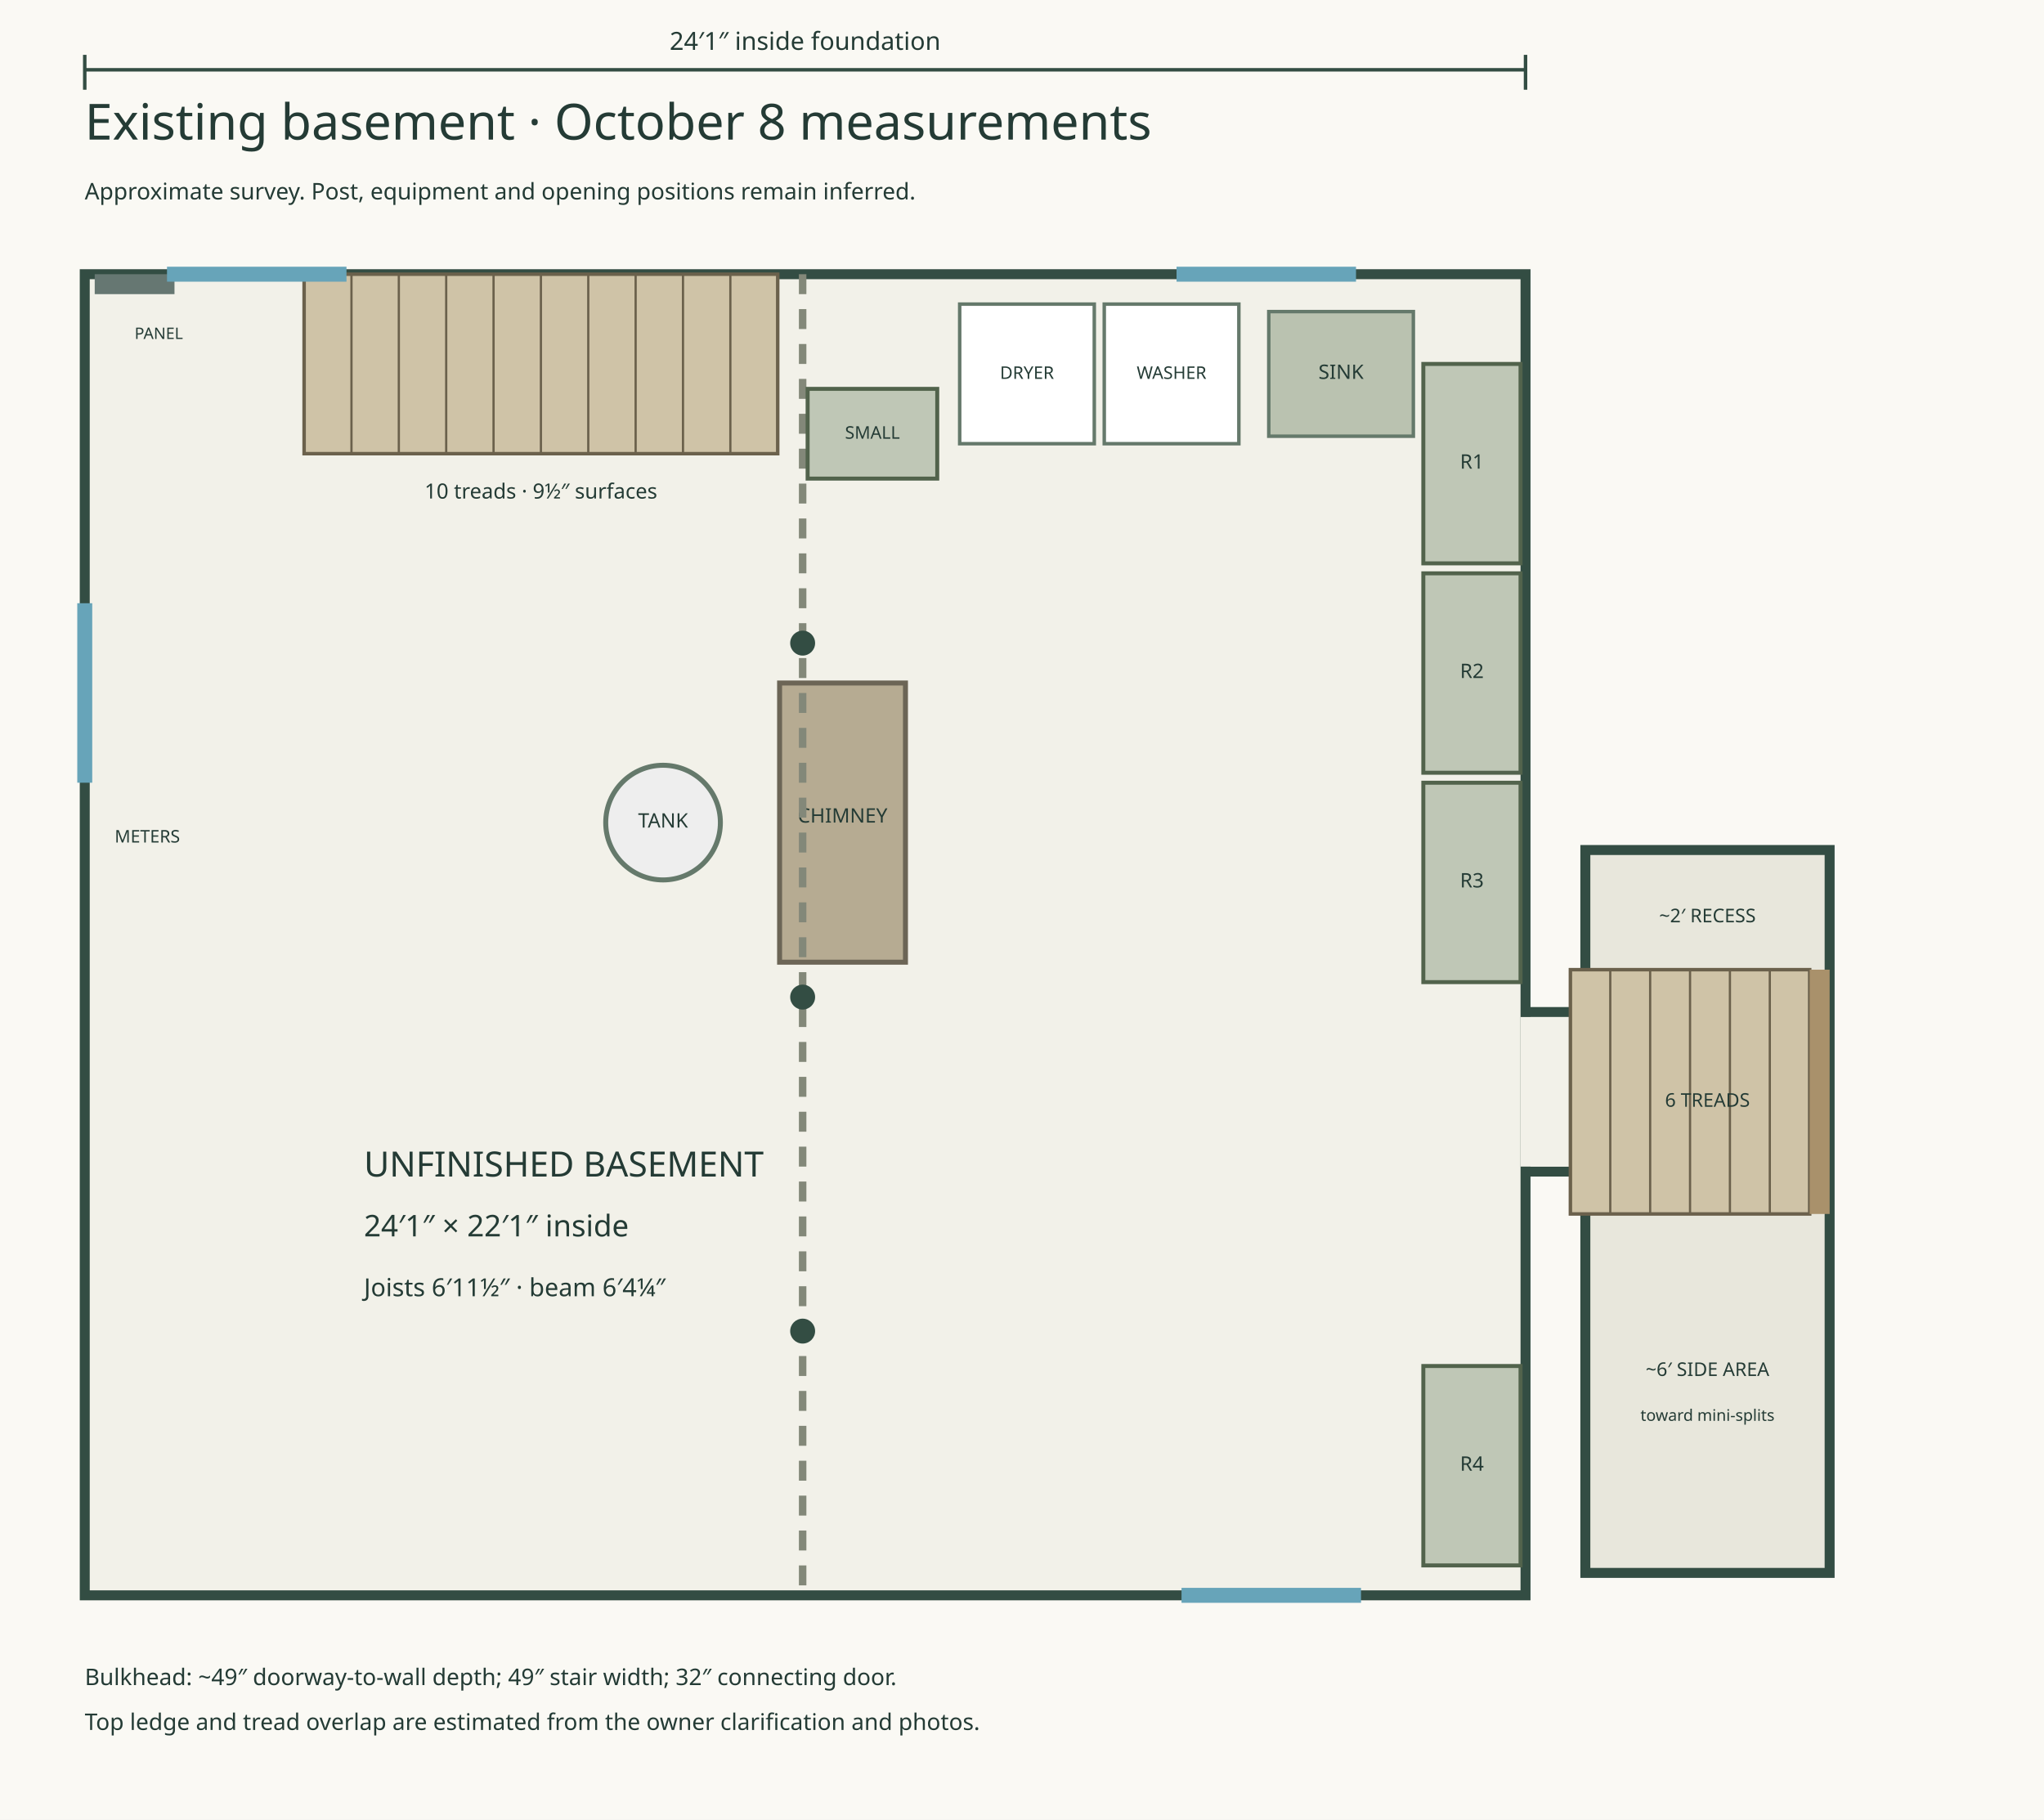
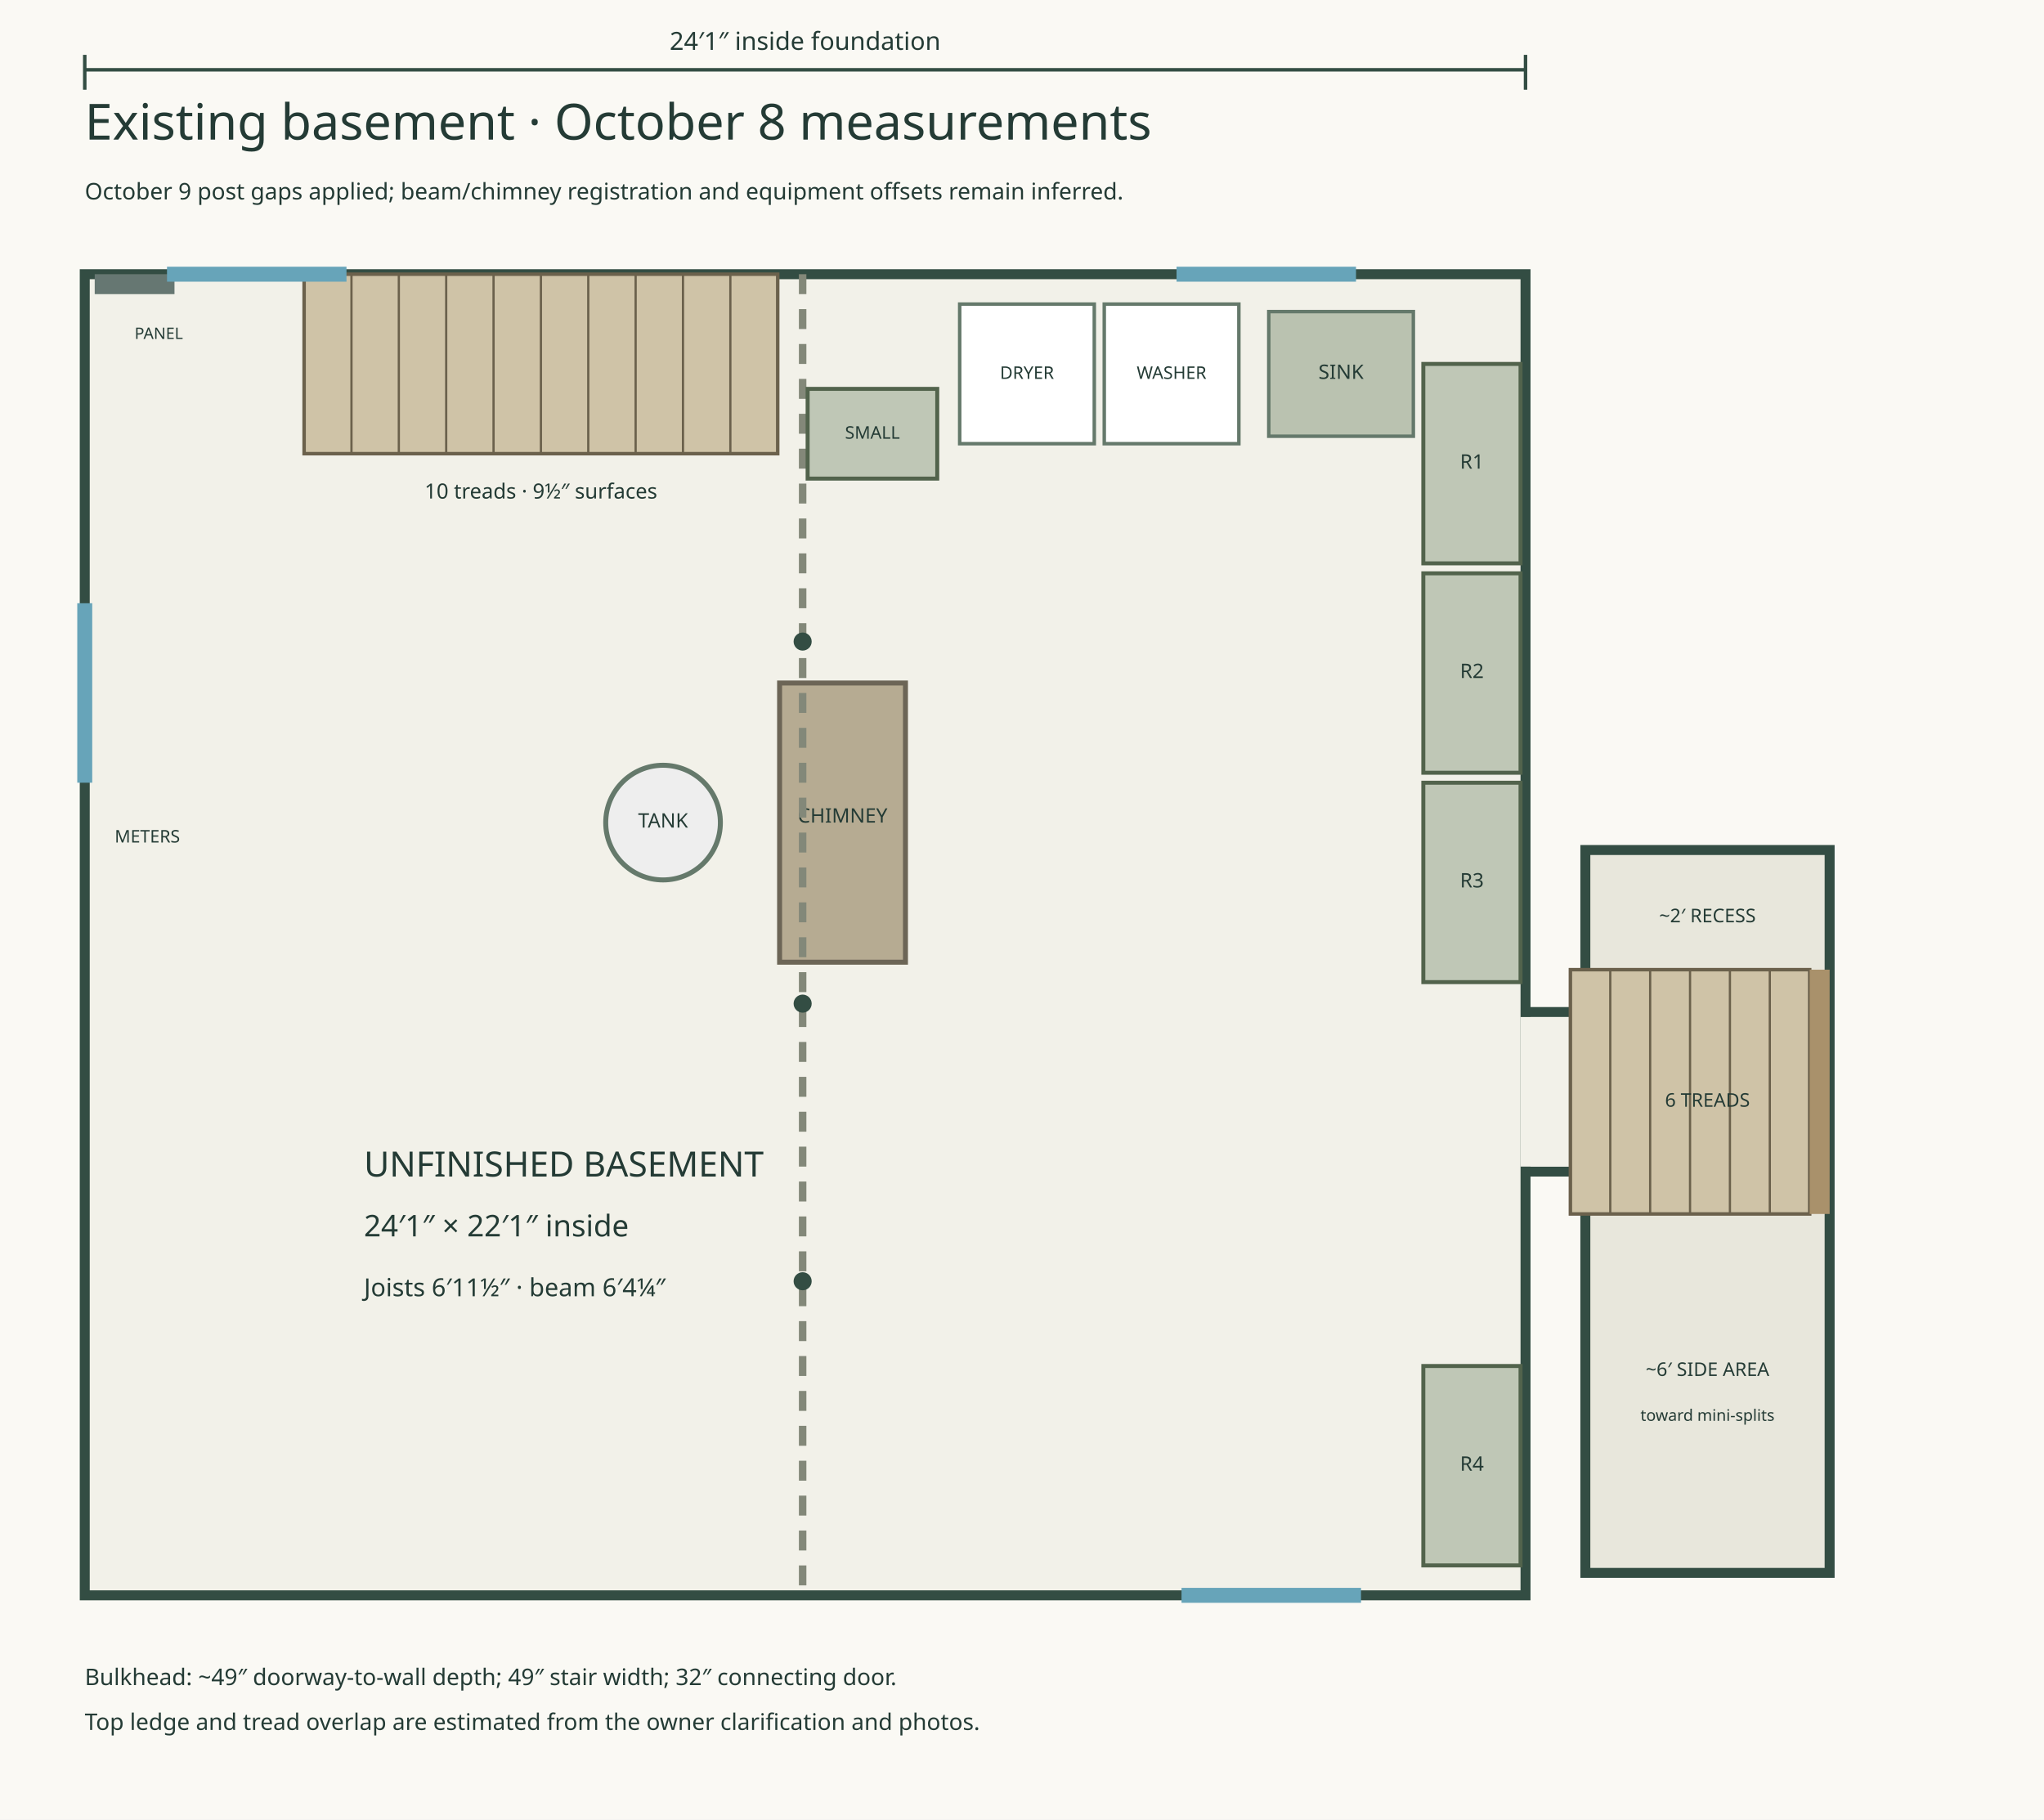
<svg xmlns="http://www.w3.org/2000/svg" viewBox="-5 -43 410 365" role="img" aria-label="Measured unfinished basement floor plan">
  <rect x="-5" y="-43" width="410" height="365" fill="#faf9f4" />
  <text x="12" y="-15" font-size="10" fill="#243b35" text-anchor="start" font-family="system-ui,sans-serif">Existing basement · October 8 measurements</text>
-   <text x="12" y="-3" font-size="4.6" fill="#243b35" text-anchor="start" font-family="system-ui,sans-serif">Approximate survey. Post, equipment and opening positions remain inferred.</text>
+   <text x="12" y="-3" font-size="4.6" fill="#243b35" text-anchor="start" font-family="system-ui,sans-serif">October 9 post gaps applied; beam/chimney registration and equipment offsets remain inferred.</text>
  <line x1="12" y1="-29" x2="301" y2="-29" stroke="#334d43" stroke-width="0.7" />
  <line x1="12" y1="-32" x2="12" y2="-25" stroke="#334d43" stroke-width="0.7" />
  <line x1="301" y1="-32" x2="301" y2="-25" stroke="#334d43" stroke-width="0.7" />
  <text x="156.5" y="-33" font-size="5" fill="#243b35" text-anchor="middle" font-family="system-ui,sans-serif">24′1″ inside foundation</text>
  <text x="12" y="295" font-size="4.6" fill="#243b35" text-anchor="start" font-family="system-ui,sans-serif">Bulkhead: ~49″ doorway-to-wall depth; 49″ stair width; 32″ connecting door.</text>
  <text x="12" y="304" font-size="4.6" fill="#243b35" text-anchor="start" font-family="system-ui,sans-serif">Top ledge and tread overlap are estimated from the owner clarification and photos.</text>
  <g id="existing-plan">
    <rect x="12.000" y="12.000" width="289.000" height="265.000" fill="#f2f1e9" stroke="#334d43" stroke-width="2" />
    <rect x="313.000" y="127.500" width="49.000" height="145.000" fill="#e8e7dc" stroke="#334d43" stroke-width="2" />
    <line x1="301" y1="160" x2="313" y2="160" stroke="#334d43" stroke-width="2" />
    <line x1="301" y1="192" x2="313" y2="192" stroke="#334d43" stroke-width="2" />
    <rect x="300.000" y="161.000" width="14.000" height="30.000" fill="#f2f1e9" stroke="none" stroke-width="1" />
    <rect x="151.375" y="94.000" width="25.250" height="56.000" fill="#b6ab92" stroke="#6c6556" stroke-width="1" />
    <text x="164" y="122" font-size="4" fill="#243b35" text-anchor="middle" font-family="system-ui,sans-serif">CHIMNEY</text>
    <line x1="156" y1="12" x2="156" y2="277" stroke="#838879" stroke-width="1.5" stroke-dasharray="4 3" />
-     <circle cx="156" cy="86" r="2.5" fill="#334d43" />
-     <circle cx="156" cy="157" r="2.5" fill="#334d43" />
-     <circle cx="156" cy="224" r="2.5" fill="#334d43" />
+     <circle cx="156" cy="85.688" r="1.812" fill="#334d43" />
+     <circle cx="156" cy="158.312" r="1.812" fill="#334d43" />
+     <circle cx="156" cy="214" r="1.812" fill="#334d43" />
    <rect x="56.000" y="12.000" width="95.000" height="36.000" fill="#cfc3a7" stroke="#6b614c" stroke-width="0.7" />
    <line x1="65.5" y1="12" x2="65.5" y2="48" stroke="#6b614c" stroke-width="0.45" />
    <line x1="75.0" y1="12" x2="75.0" y2="48" stroke="#6b614c" stroke-width="0.45" />
    <line x1="84.5" y1="12" x2="84.5" y2="48" stroke="#6b614c" stroke-width="0.45" />
    <line x1="94.0" y1="12" x2="94.0" y2="48" stroke="#6b614c" stroke-width="0.45" />
    <line x1="103.5" y1="12" x2="103.5" y2="48" stroke="#6b614c" stroke-width="0.45" />
    <line x1="113.0" y1="12" x2="113.0" y2="48" stroke="#6b614c" stroke-width="0.45" />
    <line x1="122.5" y1="12" x2="122.5" y2="48" stroke="#6b614c" stroke-width="0.45" />
    <line x1="132.0" y1="12" x2="132.0" y2="48" stroke="#6b614c" stroke-width="0.45" />
    <line x1="141.5" y1="12" x2="141.5" y2="48" stroke="#6b614c" stroke-width="0.45" />
    <text x="103.5" y="57" font-size="4.2" fill="#243b35" text-anchor="middle" font-family="system-ui,sans-serif">10 treads · 9½″ surfaces</text>
    <rect x="187.500" y="18.000" width="27.000" height="28.000" fill="#fff" stroke="#65796b" stroke-width="0.7" />
    <text x="201" y="33" font-size="3.5" fill="#243b35" text-anchor="middle" font-family="system-ui,sans-serif">DRYER</text>
    <rect x="216.500" y="18.000" width="27.000" height="28.000" fill="#fff" stroke="#65796b" stroke-width="0.7" />
    <text x="230" y="33" font-size="3.5" fill="#243b35" text-anchor="middle" font-family="system-ui,sans-serif">WASHER</text>
    <rect x="249.500" y="19.500" width="29.000" height="25.000" fill="#bac2b0" stroke="#65796b" stroke-width="0.7" />
    <text x="264" y="33" font-size="4" fill="#243b35" text-anchor="middle" font-family="system-ui,sans-serif">SINK</text>
    <circle cx="128" cy="122" r="11.5" fill="#eee" stroke="#65796b" />
    <text x="128" y="123" font-size="4" fill="#243b35" text-anchor="middle" font-family="system-ui,sans-serif">TANK</text>
    <rect x="280.500" y="30.000" width="19.500" height="40.000" fill="#bfc7b6" stroke="#52634c" stroke-width="0.8" />
    <text x="290.25" y="51" font-size="4" fill="#243b35" text-anchor="middle" font-family="system-ui,sans-serif">R1</text>
    <rect x="280.500" y="72.000" width="19.500" height="40.000" fill="#bfc7b6" stroke="#52634c" stroke-width="0.8" />
    <text x="290.25" y="93" font-size="4" fill="#243b35" text-anchor="middle" font-family="system-ui,sans-serif">R2</text>
    <rect x="280.500" y="114.000" width="19.500" height="40.000" fill="#bfc7b6" stroke="#52634c" stroke-width="0.8" />
    <text x="290.25" y="135" font-size="4" fill="#243b35" text-anchor="middle" font-family="system-ui,sans-serif">R3</text>
    <rect x="280.500" y="231.000" width="19.500" height="40.000" fill="#bfc7b6" stroke="#52634c" stroke-width="0.8" />
    <text x="290.25" y="252" font-size="4" fill="#243b35" text-anchor="middle" font-family="system-ui,sans-serif">R4</text>
    <rect x="157.000" y="35.000" width="26.000" height="18.000" fill="#bfc7b6" stroke="#52634c" stroke-width="0.8" />
    <text x="170" y="45" font-size="3.5" fill="#243b35" text-anchor="middle" font-family="system-ui,sans-serif">SMALL</text>
    <rect x="14.000" y="12.000" width="16.000" height="4.000" fill="#667772" stroke="none" stroke-width="1" />
    <text x="22" y="25" font-size="3.2" fill="#243b35" text-anchor="start" font-family="system-ui,sans-serif">PANEL</text>
    <text x="18" y="126" font-size="3.5" fill="#243b35" text-anchor="start" font-family="system-ui,sans-serif">METERS</text>
    <line x1="28.5" y1="12" x2="64.5" y2="12" stroke="#67a4b9" stroke-width="3" />
    <line x1="231.0" y1="12" x2="267.0" y2="12" stroke="#67a4b9" stroke-width="3" />
    <line x1="12" y1="78.0" x2="12" y2="114.0" stroke="#67a4b9" stroke-width="3" />
    <line x1="232.0" y1="277" x2="268.0" y2="277" stroke="#67a4b9" stroke-width="3" />
    <rect x="310.000" y="151.500" width="48.000" height="49.000" fill="#cfc3a7" stroke="#6b614c" stroke-width="0.7" />
    <line x1="318" y1="151.5" x2="318" y2="200.5" stroke="#6b614c" stroke-width="0.45" />
    <line x1="326" y1="151.5" x2="326" y2="200.5" stroke="#6b614c" stroke-width="0.45" />
    <line x1="334" y1="151.5" x2="334" y2="200.5" stroke="#6b614c" stroke-width="0.45" />
    <line x1="342" y1="151.5" x2="342" y2="200.5" stroke="#6b614c" stroke-width="0.45" />
    <line x1="350" y1="151.5" x2="350" y2="200.5" stroke="#6b614c" stroke-width="0.45" />
    <rect x="358.000" y="151.500" width="4.000" height="49.000" fill="#a9916b" stroke="none" stroke-width="1" />
    <text x="337.5" y="142" font-size="3.8" fill="#243b35" text-anchor="middle" font-family="system-ui,sans-serif">~2′ RECESS</text>
    <text x="337.5" y="233" font-size="3.8" fill="#243b35" text-anchor="middle" font-family="system-ui,sans-serif">~6′ SIDE AREA</text>
    <text x="337.5" y="242" font-size="3.2" fill="#243b35" text-anchor="middle" font-family="system-ui,sans-serif">toward mini-splits</text>
    <text x="337.5" y="179" font-size="3.8" fill="#243b35" text-anchor="middle" font-family="system-ui,sans-serif">6 TREADS</text>
    <text x="68" y="193" font-size="7" fill="#243b35" text-anchor="start" font-family="system-ui,sans-serif">UNFINISHED BASEMENT</text>
    <text x="68" y="205" font-size="6" fill="#243b35" text-anchor="start" font-family="system-ui,sans-serif">24′1″ × 22′1″ inside</text>
    <text x="68" y="217" font-size="5" fill="#243b35" text-anchor="start" font-family="system-ui,sans-serif">Joists 6′11½″ · beam 6′4¼″</text>
  </g>
  <g id="proposed-plan" opacity="0" pointer-events="none">
-     <line x1="174.625" y1="148.0" x2="174.625" y2="161.0" stroke="#bb6c24" stroke-width="4.0" />
+     <line x1="180.625" y1="158.312" x2="180.625" y2="161.0" stroke="#bb6c24" stroke-width="4.0" />
    <line x1="6.0" y1="6.0" x2="307.0" y2="6.0" stroke="#bb6c24" stroke-width="12.0" />
    <line x1="307.0" y1="6.0" x2="307.0" y2="154.0" stroke="#bb6c24" stroke-width="12.0" />
    <line x1="307.0" y1="198.0" x2="307.0" y2="283.0" stroke="#bb6c24" stroke-width="12.0" />
    <line x1="307.0" y1="283.0" x2="6.0" y2="283.0" stroke="#bb6c24" stroke-width="12.0" />
    <line x1="6.0" y1="283.0" x2="6.0" y2="6.0" stroke="#bb6c24" stroke-width="12.0" />
    <line x1="307.0" y1="154.0" x2="307.0" y2="198.0" stroke="#bb6c24" stroke-width="12.0" />
-     <line x1="156.0" y1="12.0" x2="156.0" y2="94.0" stroke="#bb6c24" stroke-width="4.0" />
+     <line x1="156.0" y1="12.0" x2="156.0" y2="85.688" stroke="#bb6c24" stroke-width="4.0" />
    <line x1="156.0" y1="12.0" x2="270.0" y2="12.0" stroke="#bb6c24" stroke-width="4.0" />
    <line x1="270.0" y1="12.0" x2="270.0" y2="36.0" stroke="#bb6c24" stroke-width="4.0" />
    <line x1="270.0" y1="36.0" x2="301.0" y2="36.0" stroke="#bb6c24" stroke-width="4.0" />
    <line x1="301.0" y1="36.0" x2="301.0" y2="161.0" stroke="#bb6c24" stroke-width="4.0" />
-     <line x1="176.625" y1="124" x2="268.0" y2="124" stroke="#bb6c24" stroke-width="4.0" />
-     <line x1="153.375" y1="96.0" x2="174.625" y2="96.0" stroke="#bb6c24" stroke-width="4.0" />
-     <line x1="174.625" y1="96.0" x2="174.625" y2="148.0" stroke="#bb6c24" stroke-width="4.0" />
-     <line x1="174.625" y1="148.0" x2="153.375" y2="148.0" stroke="#bb6c24" stroke-width="4.0" />
-     <line x1="153.375" y1="148.0" x2="153.375" y2="96.0" stroke="#bb6c24" stroke-width="4.0" />
-     <line x1="174.625" y1="161.0" x2="237.0" y2="161.0" stroke="#bb6c24" stroke-width="4.0" />
+     <line x1="182.625" y1="124" x2="268.0" y2="124" stroke="#bb6c24" stroke-width="4.0" />
+     <line x1="147.375" y1="85.688" x2="180.625" y2="85.688" stroke="#bb6c24" stroke-width="4.0" />
+     <line x1="180.625" y1="85.688" x2="180.625" y2="158.312" stroke="#bb6c24" stroke-width="4.0" />
+     <line x1="180.625" y1="158.312" x2="147.375" y2="158.312" stroke="#bb6c24" stroke-width="4.0" />
+     <line x1="147.375" y1="158.312" x2="147.375" y2="85.688" stroke="#bb6c24" stroke-width="4.0" />
+     <line x1="180.625" y1="161.0" x2="237.0" y2="161.0" stroke="#bb6c24" stroke-width="4.0" />
    <line x1="237.0" y1="124" x2="237.0" y2="161.0" stroke="#bb6c24" stroke-width="4.0" />
    <line x1="237.0" y1="161.0" x2="301.0" y2="161.0" stroke="#bb6c24" stroke-width="4.0" />
    <line x1="12.0" y1="96.0" x2="30.0" y2="96.0" stroke="#bb6c24" stroke-width="4.0" />
    <line x1="30.0" y1="96.0" x2="30.0" y2="152.0" stroke="#bb6c24" stroke-width="4.0" />
    <line x1="30.0" y1="152.0" x2="12.0" y2="152.0" stroke="#bb6c24" stroke-width="4.0" />
    <line x1="268.0" y1="100.0" x2="301.0" y2="100.0" stroke="#bb6c24" stroke-width="4.0" />
    <line x1="268.0" y1="100.0" x2="268.0" y2="124" stroke="#bb6c24" stroke-width="4.0" />
    <line x1="156.0" y1="47.0" x2="156.0" y2="77.0" stroke="#fffaf1" stroke-width="4.5" />
    <line x1="198.0" y1="161.0" x2="228.0" y2="161.0" stroke="#fffaf1" stroke-width="4.5" />
    <line x1="254.0" y1="161.0" x2="284.0" y2="161.0" stroke="#fffaf1" stroke-width="4.5" />
    <line x1="307.0" y1="160.0" x2="307.0" y2="192.0" stroke="#fffaf1" stroke-width="12.5" />
    <line x1="30.0" y1="100.0" x2="30.0" y2="148.0" stroke="#fffaf1" stroke-width="4.5" />
    <text x="223" y="87" font-size="6" fill="#985319" text-anchor="middle" font-family="system-ui,sans-serif">PROPOSED BATH</text>
    <text x="207" y="146" font-size="4" fill="#985319" text-anchor="middle" font-family="system-ui,sans-serif">CLOSET</text>
    <text x="268" y="146" font-size="4" fill="#985319" text-anchor="middle" font-family="system-ui,sans-serif">UTILITY</text>
  </g>
</svg>
